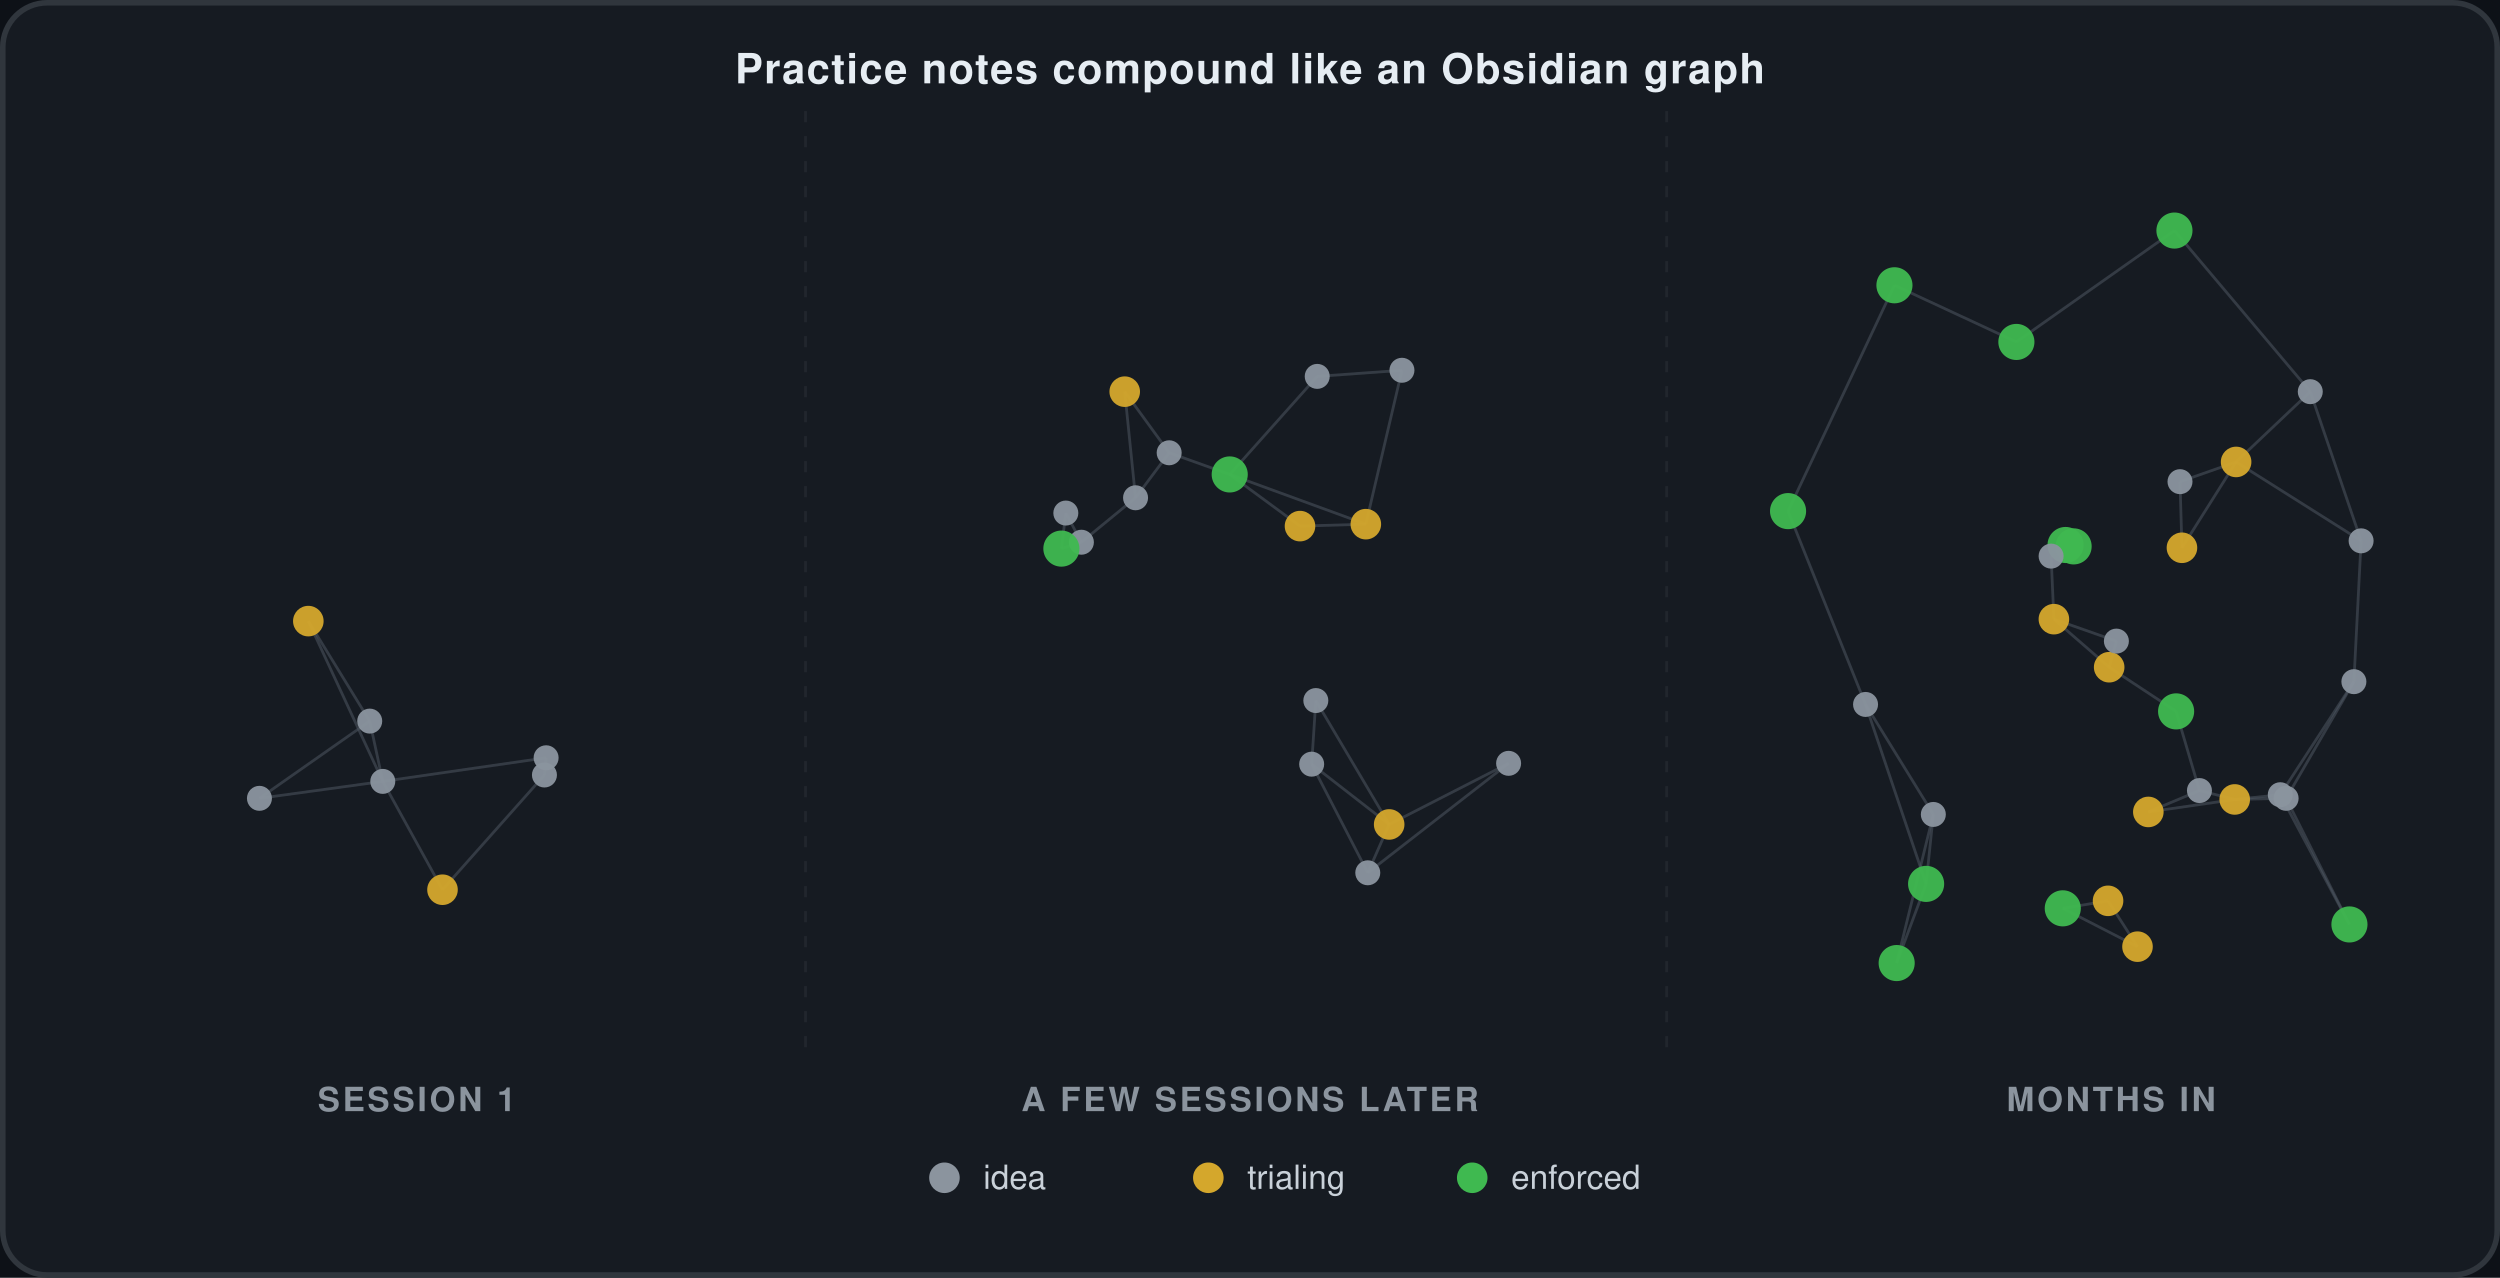
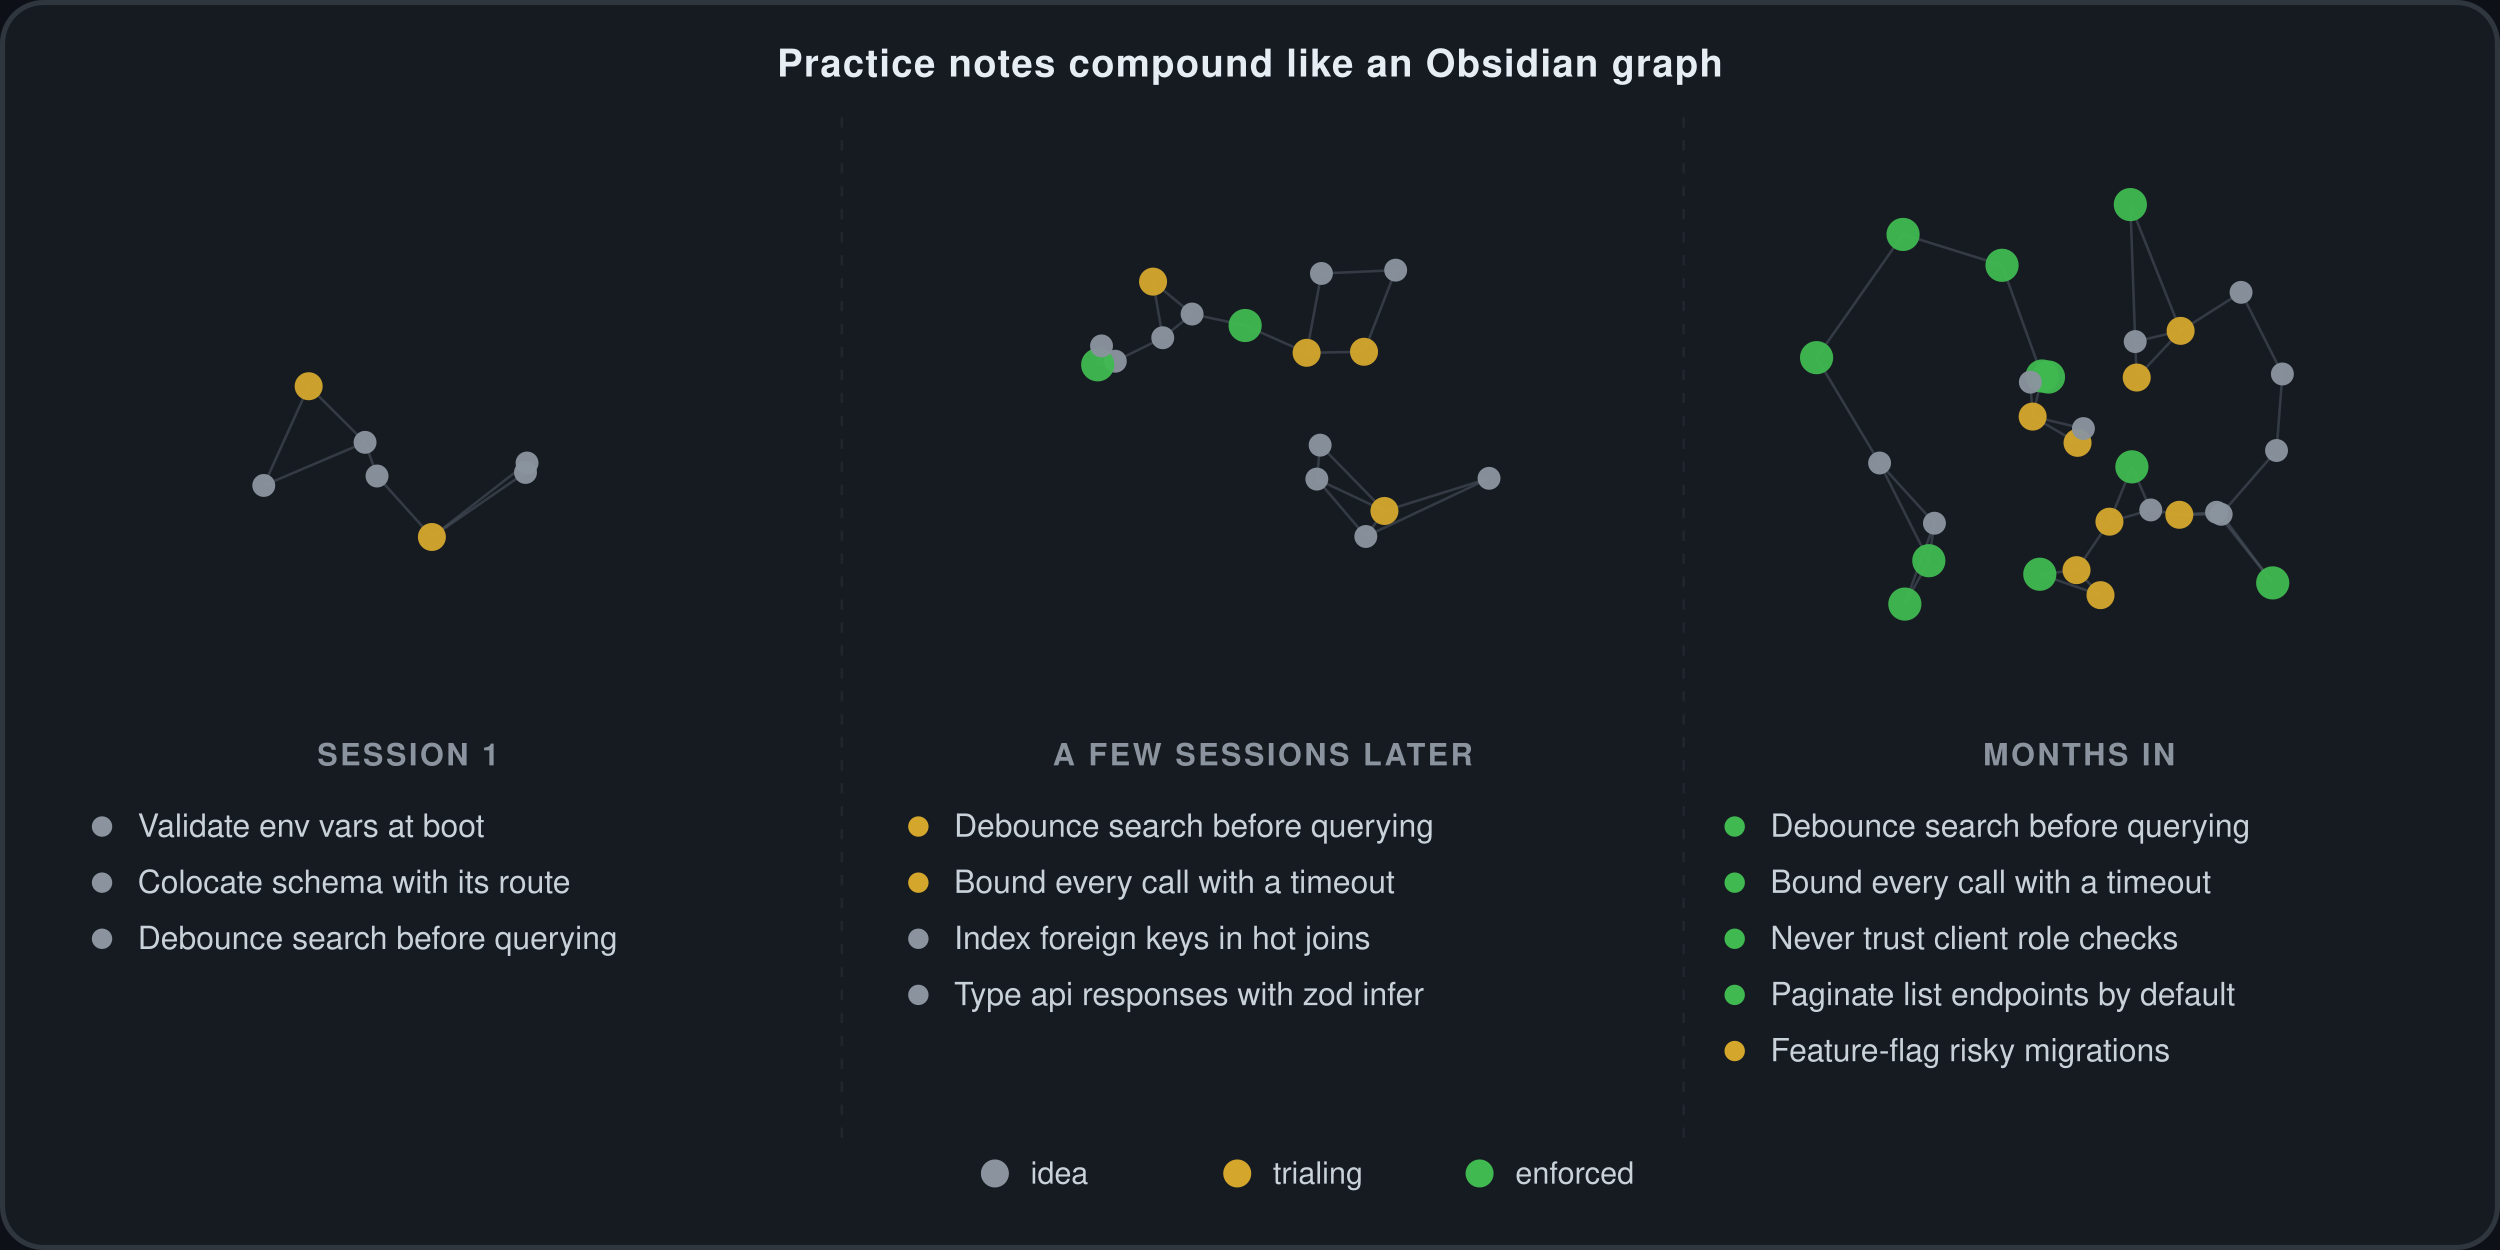
- <svg xmlns="http://www.w3.org/2000/svg" viewBox="0 0 900 460" font-family="-apple-system, BlinkMacSystemFont, 'Segoe UI', Helvetica, Arial, sans-serif">
-   <rect x="0" y="0" width="900" height="460" fill="#0d1117" />
-   <rect x="1" y="1" width="898" height="458" rx="16" fill="#161b22" stroke="#30363d" stroke-width="2" />
-   <line x1="290" y1="40" x2="290" y2="380" stroke="#21262d" stroke-width="1" stroke-dasharray="4,5" />
-   <line x1="600" y1="40" x2="600" y2="380" stroke="#21262d" stroke-width="1" stroke-dasharray="4,5" />
-   <line x1="137.8" y1="281.3" x2="196.6" y2="272.8" stroke="#4d5561" stroke-width="1" opacity="0.55" />
-   <line x1="137.8" y1="281.3" x2="133.1" y2="259.6" stroke="#4d5561" stroke-width="1" opacity="0.55" />
-   <line x1="137.8" y1="281.3" x2="93.4" y2="287.4" stroke="#4d5561" stroke-width="1" opacity="0.55" />
-   <line x1="137.8" y1="281.3" x2="159.3" y2="320.3" stroke="#4d5561" stroke-width="1" opacity="0.55" />
-   <line x1="137.8" y1="281.3" x2="111.0" y2="223.6" stroke="#4d5561" stroke-width="1" opacity="0.55" />
-   <line x1="196.0" y1="279.0" x2="196.6" y2="272.8" stroke="#4d5561" stroke-width="1" opacity="0.55" />
-   <line x1="196.0" y1="279.0" x2="159.3" y2="320.3" stroke="#4d5561" stroke-width="1" opacity="0.55" />
-   <line x1="133.1" y1="259.6" x2="93.4" y2="287.4" stroke="#4d5561" stroke-width="1" opacity="0.55" />
-   <line x1="133.1" y1="259.6" x2="111.0" y2="223.6" stroke="#4d5561" stroke-width="1" opacity="0.55" />
-   <line x1="543.1" y1="274.8" x2="500.1" y2="296.8" stroke="#4d5561" stroke-width="1" opacity="0.55" />
-   <line x1="543.1" y1="274.8" x2="492.4" y2="314.2" stroke="#4d5561" stroke-width="1" opacity="0.55" />
-   <line x1="472.2" y1="275.1" x2="473.7" y2="252.2" stroke="#4d5561" stroke-width="1" opacity="0.55" />
-   <line x1="472.2" y1="275.1" x2="500.1" y2="296.8" stroke="#4d5561" stroke-width="1" opacity="0.55" />
-   <line x1="472.2" y1="275.1" x2="492.4" y2="314.2" stroke="#4d5561" stroke-width="1" opacity="0.55" />
-   <line x1="468.0" y1="189.4" x2="442.7" y2="170.8" stroke="#4d5561" stroke-width="1" opacity="0.55" />
-   <line x1="468.0" y1="189.4" x2="491.7" y2="188.7" stroke="#4d5561" stroke-width="1" opacity="0.55" />
-   <line x1="408.8" y1="179.2" x2="420.9" y2="163.0" stroke="#4d5561" stroke-width="1" opacity="0.55" />
-   <line x1="408.8" y1="179.2" x2="389.3" y2="195.2" stroke="#4d5561" stroke-width="1" opacity="0.55" />
-   <line x1="408.8" y1="179.2" x2="404.9" y2="141.0" stroke="#4d5561" stroke-width="1" opacity="0.55" />
-   <line x1="473.7" y1="252.2" x2="500.1" y2="296.8" stroke="#4d5561" stroke-width="1" opacity="0.55" />
-   <line x1="420.9" y1="163.0" x2="442.7" y2="170.8" stroke="#4d5561" stroke-width="1" opacity="0.55" />
-   <line x1="420.9" y1="163.0" x2="404.9" y2="141.0" stroke="#4d5561" stroke-width="1" opacity="0.55" />
-   <line x1="389.3" y1="195.2" x2="382.1" y2="197.5" stroke="#4d5561" stroke-width="1" opacity="0.55" />
-   <line x1="389.3" y1="195.2" x2="383.7" y2="184.7" stroke="#4d5561" stroke-width="1" opacity="0.55" />
-   <line x1="474.2" y1="135.5" x2="442.7" y2="170.8" stroke="#4d5561" stroke-width="1" opacity="0.55" />
-   <line x1="474.2" y1="135.5" x2="504.7" y2="133.3" stroke="#4d5561" stroke-width="1" opacity="0.55" />
-   <line x1="382.1" y1="197.5" x2="383.7" y2="184.7" stroke="#4d5561" stroke-width="1" opacity="0.55" />
-   <line x1="442.7" y1="170.8" x2="491.7" y2="188.7" stroke="#4d5561" stroke-width="1" opacity="0.55" />
-   <line x1="500.1" y1="296.8" x2="492.4" y2="314.2" stroke="#4d5561" stroke-width="1" opacity="0.55" />
-   <line x1="491.7" y1="188.7" x2="504.7" y2="133.3" stroke="#4d5561" stroke-width="1" opacity="0.55" />
-   <line x1="743.6" y1="196.2" x2="746.5" y2="196.7" stroke="#4d5561" stroke-width="1" opacity="0.55" />
-   <line x1="743.6" y1="196.2" x2="738.4" y2="200.2" stroke="#4d5561" stroke-width="1" opacity="0.55" />
-   <line x1="682.0" y1="102.7" x2="643.7" y2="184.0" stroke="#4d5561" stroke-width="1" opacity="0.55" />
-   <line x1="682.0" y1="102.7" x2="725.9" y2="123.1" stroke="#4d5561" stroke-width="1" opacity="0.55" />
-   <line x1="742.6" y1="327.0" x2="769.5" y2="340.8" stroke="#4d5561" stroke-width="1" opacity="0.55" />
-   <line x1="742.6" y1="327.0" x2="758.9" y2="324.3" stroke="#4d5561" stroke-width="1" opacity="0.55" />
-   <line x1="847.4" y1="245.4" x2="823.0" y2="287.4" stroke="#4d5561" stroke-width="1" opacity="0.55" />
-   <line x1="847.4" y1="245.4" x2="820.9" y2="286.1" stroke="#4d5561" stroke-width="1" opacity="0.55" />
-   <line x1="847.4" y1="245.4" x2="850.0" y2="194.7" stroke="#4d5561" stroke-width="1" opacity="0.55" />
-   <line x1="783.4" y1="256.1" x2="791.8" y2="284.6" stroke="#4d5561" stroke-width="1" opacity="0.55" />
-   <line x1="783.4" y1="256.1" x2="759.3" y2="240.2" stroke="#4d5561" stroke-width="1" opacity="0.55" />
-   <line x1="804.5" y1="287.8" x2="791.8" y2="284.6" stroke="#4d5561" stroke-width="1" opacity="0.55" />
-   <line x1="804.5" y1="287.8" x2="773.4" y2="292.3" stroke="#4d5561" stroke-width="1" opacity="0.55" />
-   <line x1="804.5" y1="287.8" x2="823.0" y2="287.4" stroke="#4d5561" stroke-width="1" opacity="0.55" />
-   <line x1="804.5" y1="287.8" x2="820.9" y2="286.1" stroke="#4d5561" stroke-width="1" opacity="0.55" />
-   <line x1="785.5" y1="197.2" x2="805.0" y2="166.3" stroke="#4d5561" stroke-width="1" opacity="0.55" />
-   <line x1="785.5" y1="197.2" x2="784.8" y2="173.4" stroke="#4d5561" stroke-width="1" opacity="0.55" />
-   <line x1="643.7" y1="184.0" x2="671.6" y2="253.6" stroke="#4d5561" stroke-width="1" opacity="0.55" />
-   <line x1="805.0" y1="166.3" x2="831.7" y2="141.0" stroke="#4d5561" stroke-width="1" opacity="0.55" />
-   <line x1="805.0" y1="166.3" x2="784.8" y2="173.4" stroke="#4d5561" stroke-width="1" opacity="0.55" />
-   <line x1="805.0" y1="166.3" x2="850.0" y2="194.7" stroke="#4d5561" stroke-width="1" opacity="0.55" />
-   <line x1="682.8" y1="346.7" x2="693.4" y2="318.2" stroke="#4d5561" stroke-width="1" opacity="0.55" />
-   <line x1="682.8" y1="346.7" x2="696.0" y2="293.2" stroke="#4d5561" stroke-width="1" opacity="0.55" />
-   <line x1="791.8" y1="284.6" x2="773.4" y2="292.3" stroke="#4d5561" stroke-width="1" opacity="0.55" />
-   <line x1="769.5" y1="340.8" x2="758.9" y2="324.3" stroke="#4d5561" stroke-width="1" opacity="0.55" />
-   <line x1="759.3" y1="240.2" x2="761.9" y2="230.8" stroke="#4d5561" stroke-width="1" opacity="0.55" />
-   <line x1="759.3" y1="240.2" x2="739.4" y2="222.9" stroke="#4d5561" stroke-width="1" opacity="0.55" />
-   <line x1="693.4" y1="318.2" x2="696.0" y2="293.2" stroke="#4d5561" stroke-width="1" opacity="0.55" />
-   <line x1="693.4" y1="318.2" x2="671.6" y2="253.6" stroke="#4d5561" stroke-width="1" opacity="0.55" />
-   <line x1="725.9" y1="123.1" x2="782.8" y2="83.0" stroke="#4d5561" stroke-width="1" opacity="0.55" />
-   <line x1="746.5" y1="196.7" x2="738.4" y2="200.2" stroke="#4d5561" stroke-width="1" opacity="0.55" />
-   <line x1="782.8" y1="83.0" x2="831.7" y2="141.0" stroke="#4d5561" stroke-width="1" opacity="0.55" />
-   <line x1="696.0" y1="293.2" x2="671.6" y2="253.6" stroke="#4d5561" stroke-width="1" opacity="0.55" />
-   <line x1="738.4" y1="200.2" x2="739.4" y2="222.9" stroke="#4d5561" stroke-width="1" opacity="0.55" />
-   <line x1="761.9" y1="230.8" x2="739.4" y2="222.9" stroke="#4d5561" stroke-width="1" opacity="0.55" />
-   <line x1="823.0" y1="287.4" x2="845.8" y2="332.8" stroke="#4d5561" stroke-width="1" opacity="0.55" />
-   <line x1="823.0" y1="287.4" x2="820.9" y2="286.1" stroke="#4d5561" stroke-width="1" opacity="0.55" />
-   <line x1="831.7" y1="141.0" x2="850.0" y2="194.7" stroke="#4d5561" stroke-width="1" opacity="0.55" />
-   <line x1="845.8" y1="332.8" x2="820.9" y2="286.1" stroke="#4d5561" stroke-width="1" opacity="0.55" />
-   <circle cx="137.8" cy="281.3" r="4.5" fill="#8b949e" opacity="0.95" />
-   <circle cx="196.0" cy="279.0" r="4.5" fill="#8b949e" opacity="0.95" />
-   <circle cx="196.6" cy="272.8" r="4.5" fill="#8b949e" opacity="0.95" />
-   <circle cx="133.1" cy="259.6" r="4.5" fill="#8b949e" opacity="0.95" />
-   <circle cx="93.4" cy="287.4" r="4.5" fill="#8b949e" opacity="0.95" />
-   <circle cx="159.3" cy="320.3" r="5.5" fill="#d4a72c" opacity="0.95" />
-   <circle cx="111.0" cy="223.6" r="5.5" fill="#d4a72c" opacity="0.95" />
-   <circle cx="543.1" cy="274.8" r="4.5" fill="#8b949e" opacity="0.95" />
-   <circle cx="472.2" cy="275.1" r="4.5" fill="#8b949e" opacity="0.95" />
-   <circle cx="468.0" cy="189.4" r="5.5" fill="#d4a72c" opacity="0.95" />
-   <circle cx="408.8" cy="179.2" r="4.5" fill="#8b949e" opacity="0.95" />
-   <circle cx="473.7" cy="252.2" r="4.5" fill="#8b949e" opacity="0.95" />
-   <circle cx="420.9" cy="163.0" r="4.5" fill="#8b949e" opacity="0.95" />
-   <circle cx="389.3" cy="195.2" r="4.5" fill="#8b949e" opacity="0.95" />
-   <circle cx="474.2" cy="135.5" r="4.5" fill="#8b949e" opacity="0.95" />
-   <circle cx="382.1" cy="197.5" r="6.5" fill="#3fb950" opacity="0.95" />
-   <circle cx="442.7" cy="170.8" r="6.5" fill="#3fb950" opacity="0.95" />
-   <circle cx="500.1" cy="296.8" r="5.5" fill="#d4a72c" opacity="0.95" />
-   <circle cx="492.4" cy="314.2" r="4.5" fill="#8b949e" opacity="0.95" />
-   <circle cx="404.9" cy="141.0" r="5.5" fill="#d4a72c" opacity="0.95" />
-   <circle cx="491.7" cy="188.7" r="5.5" fill="#d4a72c" opacity="0.95" />
-   <circle cx="383.7" cy="184.7" r="4.5" fill="#8b949e" opacity="0.95" />
-   <circle cx="504.7" cy="133.3" r="4.5" fill="#8b949e" opacity="0.95" />
-   <circle cx="743.6" cy="196.2" r="6.5" fill="#3fb950" opacity="0.95" />
-   <circle cx="682.0" cy="102.7" r="6.5" fill="#3fb950" opacity="0.95" />
-   <circle cx="742.6" cy="327.0" r="6.5" fill="#3fb950" opacity="0.95" />
-   <circle cx="847.4" cy="245.4" r="4.5" fill="#8b949e" opacity="0.95" />
-   <circle cx="783.4" cy="256.1" r="6.5" fill="#3fb950" opacity="0.95" />
-   <circle cx="804.5" cy="287.8" r="5.5" fill="#d4a72c" opacity="0.95" />
-   <circle cx="785.5" cy="197.2" r="5.5" fill="#d4a72c" opacity="0.95" />
-   <circle cx="643.7" cy="184.0" r="6.5" fill="#3fb950" opacity="0.95" />
-   <circle cx="805.0" cy="166.3" r="5.5" fill="#d4a72c" opacity="0.95" />
-   <circle cx="682.8" cy="346.7" r="6.5" fill="#3fb950" opacity="0.95" />
-   <circle cx="791.8" cy="284.6" r="4.5" fill="#8b949e" opacity="0.95" />
-   <circle cx="769.5" cy="340.8" r="5.5" fill="#d4a72c" opacity="0.95" />
-   <circle cx="759.3" cy="240.2" r="5.5" fill="#d4a72c" opacity="0.95" />
-   <circle cx="693.4" cy="318.2" r="6.5" fill="#3fb950" opacity="0.95" />
-   <circle cx="725.9" cy="123.1" r="6.5" fill="#3fb950" opacity="0.95" />
-   <circle cx="746.5" cy="196.7" r="6.5" fill="#3fb950" opacity="0.95" />
-   <circle cx="782.8" cy="83.0" r="6.5" fill="#3fb950" opacity="0.95" />
-   <circle cx="696.0" cy="293.2" r="4.5" fill="#8b949e" opacity="0.95" />
-   <circle cx="738.4" cy="200.2" r="4.5" fill="#8b949e" opacity="0.95" />
-   <circle cx="773.4" cy="292.3" r="5.5" fill="#d4a72c" opacity="0.95" />
-   <circle cx="761.9" cy="230.8" r="4.5" fill="#8b949e" opacity="0.95" />
-   <circle cx="823.0" cy="287.4" r="4.5" fill="#8b949e" opacity="0.95" />
-   <circle cx="831.7" cy="141.0" r="4.5" fill="#8b949e" opacity="0.95" />
-   <circle cx="758.9" cy="324.3" r="5.5" fill="#d4a72c" opacity="0.95" />
-   <circle cx="845.8" cy="332.8" r="6.5" fill="#3fb950" opacity="0.95" />
-   <circle cx="671.6" cy="253.6" r="4.5" fill="#8b949e" opacity="0.95" />
-   <circle cx="820.9" cy="286.1" r="4.5" fill="#8b949e" opacity="0.95" />
-   <circle cx="784.8" cy="173.4" r="4.5" fill="#8b949e" opacity="0.95" />
-   <circle cx="850.0" cy="194.7" r="4.5" fill="#8b949e" opacity="0.95" />
-   <circle cx="739.4" cy="222.9" r="5.5" fill="#d4a72c" opacity="0.95" />
-   <text x="150" y="400" text-anchor="middle" font-size="12" font-weight="700" letter-spacing="1" fill="#8b949e">SESSION 1</text>
-   <text x="450" y="400" text-anchor="middle" font-size="12" font-weight="700" letter-spacing="1" fill="#8b949e">A FEW SESSIONS LATER</text>
-   <text x="760" y="400" text-anchor="middle" font-size="12" font-weight="700" letter-spacing="1" fill="#8b949e">MONTHS IN</text>
-   <text x="450" y="30" text-anchor="middle" font-size="15" font-weight="700" letter-spacing="0.5" fill="#e6edf3">Practice notes compound like an Obsidian graph</text>
-   <circle cx="340" cy="424" r="5.5" fill="#8b949e" />
-   <text x="354" y="428" font-size="12" fill="#c9d1d9">idea</text>
-   <circle cx="435" cy="424" r="5.5" fill="#d4a72c" />
-   <text x="449" y="428" font-size="12" fill="#c9d1d9">trialing</text>
-   <circle cx="530" cy="424" r="5.5" fill="#3fb950" />
-   <text x="544" y="428" font-size="12" fill="#c9d1d9">enforced</text>
+ <svg xmlns="http://www.w3.org/2000/svg" viewBox="0 0 980 490" font-family="-apple-system, BlinkMacSystemFont, 'Segoe UI', Helvetica, Arial, sans-serif">
+   <rect x="0" y="0" width="980" height="490" fill="#0d1117" />
+   <rect x="1" y="1" width="978" height="488" rx="16" fill="#161b22" stroke="#30363d" stroke-width="2" />
+   <line x1="330" y1="46" x2="330" y2="450" stroke="#21262d" stroke-width="1" stroke-dasharray="4,5" />
+   <line x1="660" y1="46" x2="660" y2="450" stroke="#21262d" stroke-width="1" stroke-dasharray="4,5" />
+   <line x1="147.8" y1="186.6" x2="143.1" y2="173.4" stroke="#4d5561" stroke-width="1" opacity="0.55" />
+   <line x1="147.8" y1="186.6" x2="169.3" y2="210.5" stroke="#4d5561" stroke-width="1" opacity="0.55" />
+   <line x1="206.0" y1="185.2" x2="206.6" y2="181.5" stroke="#4d5561" stroke-width="1" opacity="0.55" />
+   <line x1="206.0" y1="185.2" x2="169.3" y2="210.5" stroke="#4d5561" stroke-width="1" opacity="0.55" />
+   <line x1="206.6" y1="181.5" x2="169.3" y2="210.5" stroke="#4d5561" stroke-width="1" opacity="0.55" />
+   <line x1="143.1" y1="173.4" x2="103.4" y2="190.3" stroke="#4d5561" stroke-width="1" opacity="0.55" />
+   <line x1="143.1" y1="173.4" x2="121.0" y2="151.4" stroke="#4d5561" stroke-width="1" opacity="0.55" />
+   <line x1="103.4" y1="190.3" x2="121.0" y2="151.4" stroke="#4d5561" stroke-width="1" opacity="0.55" />
+   <line x1="583.7" y1="187.5" x2="542.7" y2="200.3" stroke="#4d5561" stroke-width="1" opacity="0.55" />
+   <line x1="583.7" y1="187.5" x2="535.4" y2="210.3" stroke="#4d5561" stroke-width="1" opacity="0.55" />
+   <line x1="516.2" y1="187.8" x2="517.5" y2="174.5" stroke="#4d5561" stroke-width="1" opacity="0.55" />
+   <line x1="516.2" y1="187.8" x2="542.7" y2="200.3" stroke="#4d5561" stroke-width="1" opacity="0.55" />
+   <line x1="516.2" y1="187.8" x2="535.4" y2="210.3" stroke="#4d5561" stroke-width="1" opacity="0.55" />
+   <line x1="512.2" y1="138.3" x2="518.0" y2="107.2" stroke="#4d5561" stroke-width="1" opacity="0.55" />
+   <line x1="512.2" y1="138.3" x2="488.1" y2="127.6" stroke="#4d5561" stroke-width="1" opacity="0.55" />
+   <line x1="512.2" y1="138.3" x2="534.7" y2="137.9" stroke="#4d5561" stroke-width="1" opacity="0.55" />
+   <line x1="455.8" y1="132.4" x2="467.3" y2="123.1" stroke="#4d5561" stroke-width="1" opacity="0.55" />
+   <line x1="455.8" y1="132.4" x2="437.2" y2="141.6" stroke="#4d5561" stroke-width="1" opacity="0.55" />
+   <line x1="455.8" y1="132.4" x2="452.0" y2="110.4" stroke="#4d5561" stroke-width="1" opacity="0.55" />
+   <line x1="517.5" y1="174.5" x2="542.7" y2="200.3" stroke="#4d5561" stroke-width="1" opacity="0.55" />
+   <line x1="467.3" y1="123.1" x2="488.1" y2="127.6" stroke="#4d5561" stroke-width="1" opacity="0.55" />
+   <line x1="467.3" y1="123.1" x2="452.0" y2="110.4" stroke="#4d5561" stroke-width="1" opacity="0.55" />
+   <line x1="437.2" y1="141.6" x2="430.3" y2="143.0" stroke="#4d5561" stroke-width="1" opacity="0.55" />
+   <line x1="437.2" y1="141.6" x2="431.8" y2="135.6" stroke="#4d5561" stroke-width="1" opacity="0.55" />
+   <line x1="518.0" y1="107.2" x2="547.1" y2="105.9" stroke="#4d5561" stroke-width="1" opacity="0.55" />
+   <line x1="430.3" y1="143.0" x2="431.8" y2="135.6" stroke="#4d5561" stroke-width="1" opacity="0.55" />
+   <line x1="542.7" y1="200.3" x2="535.4" y2="210.3" stroke="#4d5561" stroke-width="1" opacity="0.55" />
+   <line x1="534.7" y1="137.9" x2="547.1" y2="105.9" stroke="#4d5561" stroke-width="1" opacity="0.55" />
+   <line x1="800.5" y1="147.4" x2="784.8" y2="104.0" stroke="#4d5561" stroke-width="1" opacity="0.55" />
+   <line x1="800.5" y1="147.4" x2="803.0" y2="147.8" stroke="#4d5561" stroke-width="1" opacity="0.55" />
+   <line x1="800.5" y1="147.4" x2="795.9" y2="149.8" stroke="#4d5561" stroke-width="1" opacity="0.55" />
+   <line x1="800.5" y1="147.4" x2="796.8" y2="163.3" stroke="#4d5561" stroke-width="1" opacity="0.55" />
+   <line x1="746.0" y1="91.9" x2="712.1" y2="140.2" stroke="#4d5561" stroke-width="1" opacity="0.55" />
+   <line x1="746.0" y1="91.9" x2="784.8" y2="104.0" stroke="#4d5561" stroke-width="1" opacity="0.55" />
+   <line x1="799.6" y1="225.1" x2="823.4" y2="233.3" stroke="#4d5561" stroke-width="1" opacity="0.55" />
+   <line x1="799.6" y1="225.1" x2="814.0" y2="223.5" stroke="#4d5561" stroke-width="1" opacity="0.55" />
+   <line x1="892.4" y1="176.6" x2="870.7" y2="201.6" stroke="#4d5561" stroke-width="1" opacity="0.55" />
+   <line x1="892.4" y1="176.6" x2="894.7" y2="146.6" stroke="#4d5561" stroke-width="1" opacity="0.55" />
+   <line x1="835.7" y1="183.0" x2="843.1" y2="199.9" stroke="#4d5561" stroke-width="1" opacity="0.55" />
+   <line x1="835.7" y1="183.0" x2="826.9" y2="204.5" stroke="#4d5561" stroke-width="1" opacity="0.55" />
+   <line x1="854.3" y1="201.8" x2="843.1" y2="199.9" stroke="#4d5561" stroke-width="1" opacity="0.55" />
+   <line x1="854.3" y1="201.8" x2="870.7" y2="201.6" stroke="#4d5561" stroke-width="1" opacity="0.55" />
+   <line x1="854.3" y1="201.8" x2="868.9" y2="200.8" stroke="#4d5561" stroke-width="1" opacity="0.55" />
+   <line x1="837.6" y1="148.0" x2="854.8" y2="129.7" stroke="#4d5561" stroke-width="1" opacity="0.55" />
+   <line x1="837.6" y1="148.0" x2="837.0" y2="133.9" stroke="#4d5561" stroke-width="1" opacity="0.55" />
+   <line x1="712.1" y1="140.2" x2="736.8" y2="181.5" stroke="#4d5561" stroke-width="1" opacity="0.55" />
+   <line x1="854.8" y1="129.7" x2="835.1" y2="80.2" stroke="#4d5561" stroke-width="1" opacity="0.55" />
+   <line x1="854.8" y1="129.7" x2="878.5" y2="114.6" stroke="#4d5561" stroke-width="1" opacity="0.55" />
+   <line x1="854.8" y1="129.7" x2="837.0" y2="133.9" stroke="#4d5561" stroke-width="1" opacity="0.55" />
+   <line x1="746.7" y1="236.8" x2="756.1" y2="219.8" stroke="#4d5561" stroke-width="1" opacity="0.55" />
+   <line x1="746.7" y1="236.8" x2="758.3" y2="205.1" stroke="#4d5561" stroke-width="1" opacity="0.55" />
+   <line x1="843.1" y1="199.9" x2="826.9" y2="204.5" stroke="#4d5561" stroke-width="1" opacity="0.55" />
+   <line x1="823.4" y1="233.3" x2="814.0" y2="223.5" stroke="#4d5561" stroke-width="1" opacity="0.55" />
+   <line x1="814.4" y1="173.6" x2="816.7" y2="168.0" stroke="#4d5561" stroke-width="1" opacity="0.55" />
+   <line x1="814.4" y1="173.6" x2="796.8" y2="163.3" stroke="#4d5561" stroke-width="1" opacity="0.55" />
+   <line x1="756.1" y1="219.8" x2="758.3" y2="205.1" stroke="#4d5561" stroke-width="1" opacity="0.55" />
+   <line x1="756.1" y1="219.8" x2="736.8" y2="181.5" stroke="#4d5561" stroke-width="1" opacity="0.55" />
+   <line x1="803.0" y1="147.8" x2="795.9" y2="149.8" stroke="#4d5561" stroke-width="1" opacity="0.55" />
+   <line x1="835.1" y1="80.2" x2="837.0" y2="133.9" stroke="#4d5561" stroke-width="1" opacity="0.55" />
+   <line x1="758.3" y1="205.1" x2="736.8" y2="181.5" stroke="#4d5561" stroke-width="1" opacity="0.55" />
+   <line x1="795.9" y1="149.8" x2="796.8" y2="163.3" stroke="#4d5561" stroke-width="1" opacity="0.55" />
+   <line x1="826.9" y1="204.5" x2="814.0" y2="223.5" stroke="#4d5561" stroke-width="1" opacity="0.55" />
+   <line x1="816.7" y1="168.0" x2="796.8" y2="163.3" stroke="#4d5561" stroke-width="1" opacity="0.55" />
+   <line x1="870.7" y1="201.6" x2="890.9" y2="228.5" stroke="#4d5561" stroke-width="1" opacity="0.55" />
+   <line x1="870.7" y1="201.6" x2="868.9" y2="200.8" stroke="#4d5561" stroke-width="1" opacity="0.55" />
+   <line x1="878.5" y1="114.6" x2="894.7" y2="146.6" stroke="#4d5561" stroke-width="1" opacity="0.55" />
+   <line x1="890.9" y1="228.5" x2="868.9" y2="200.8" stroke="#4d5561" stroke-width="1" opacity="0.55" />
+   <circle cx="147.8" cy="186.6" r="4.5" fill="#8b949e" opacity="0.95" />
+   <circle cx="206.0" cy="185.2" r="4.5" fill="#8b949e" opacity="0.95" />
+   <circle cx="206.6" cy="181.5" r="4.5" fill="#8b949e" opacity="0.95" />
+   <circle cx="143.1" cy="173.4" r="4.5" fill="#8b949e" opacity="0.95" />
+   <circle cx="103.4" cy="190.3" r="4.5" fill="#8b949e" opacity="0.95" />
+   <circle cx="169.3" cy="210.5" r="5.5" fill="#d4a72c" opacity="0.95" />
+   <circle cx="121.0" cy="151.4" r="5.5" fill="#d4a72c" opacity="0.95" />
+   <circle cx="583.7" cy="187.5" r="4.5" fill="#8b949e" opacity="0.95" />
+   <circle cx="516.2" cy="187.8" r="4.5" fill="#8b949e" opacity="0.95" />
+   <circle cx="512.2" cy="138.3" r="5.5" fill="#d4a72c" opacity="0.95" />
+   <circle cx="455.8" cy="132.4" r="4.5" fill="#8b949e" opacity="0.95" />
+   <circle cx="517.5" cy="174.5" r="4.5" fill="#8b949e" opacity="0.95" />
+   <circle cx="467.3" cy="123.1" r="4.5" fill="#8b949e" opacity="0.95" />
+   <circle cx="437.2" cy="141.6" r="4.5" fill="#8b949e" opacity="0.95" />
+   <circle cx="518.0" cy="107.2" r="4.5" fill="#8b949e" opacity="0.95" />
+   <circle cx="430.3" cy="143.0" r="6.5" fill="#3fb950" opacity="0.95" />
+   <circle cx="488.1" cy="127.6" r="6.5" fill="#3fb950" opacity="0.95" />
+   <circle cx="542.7" cy="200.3" r="5.5" fill="#d4a72c" opacity="0.95" />
+   <circle cx="535.4" cy="210.3" r="4.5" fill="#8b949e" opacity="0.95" />
+   <circle cx="452.0" cy="110.4" r="5.5" fill="#d4a72c" opacity="0.95" />
+   <circle cx="534.7" cy="137.9" r="5.5" fill="#d4a72c" opacity="0.95" />
+   <circle cx="431.8" cy="135.6" r="4.5" fill="#8b949e" opacity="0.95" />
+   <circle cx="547.1" cy="105.9" r="4.5" fill="#8b949e" opacity="0.95" />
+   <circle cx="800.5" cy="147.4" r="6.5" fill="#3fb950" opacity="0.95" />
+   <circle cx="746.0" cy="91.9" r="6.5" fill="#3fb950" opacity="0.95" />
+   <circle cx="799.6" cy="225.1" r="6.5" fill="#3fb950" opacity="0.95" />
+   <circle cx="892.4" cy="176.6" r="4.5" fill="#8b949e" opacity="0.95" />
+   <circle cx="835.7" cy="183.0" r="6.5" fill="#3fb950" opacity="0.95" />
+   <circle cx="854.3" cy="201.8" r="5.5" fill="#d4a72c" opacity="0.95" />
+   <circle cx="837.6" cy="148.0" r="5.5" fill="#d4a72c" opacity="0.95" />
+   <circle cx="712.1" cy="140.2" r="6.5" fill="#3fb950" opacity="0.95" />
+   <circle cx="854.8" cy="129.7" r="5.5" fill="#d4a72c" opacity="0.95" />
+   <circle cx="746.7" cy="236.8" r="6.5" fill="#3fb950" opacity="0.95" />
+   <circle cx="843.1" cy="199.9" r="4.5" fill="#8b949e" opacity="0.95" />
+   <circle cx="823.4" cy="233.3" r="5.5" fill="#d4a72c" opacity="0.95" />
+   <circle cx="814.4" cy="173.6" r="5.5" fill="#d4a72c" opacity="0.95" />
+   <circle cx="756.1" cy="219.8" r="6.5" fill="#3fb950" opacity="0.95" />
+   <circle cx="784.8" cy="104.0" r="6.5" fill="#3fb950" opacity="0.95" />
+   <circle cx="803.0" cy="147.8" r="6.5" fill="#3fb950" opacity="0.95" />
+   <circle cx="835.1" cy="80.2" r="6.5" fill="#3fb950" opacity="0.95" />
+   <circle cx="758.3" cy="205.1" r="4.5" fill="#8b949e" opacity="0.95" />
+   <circle cx="795.9" cy="149.8" r="4.5" fill="#8b949e" opacity="0.95" />
+   <circle cx="826.9" cy="204.5" r="5.5" fill="#d4a72c" opacity="0.95" />
+   <circle cx="816.7" cy="168.0" r="4.5" fill="#8b949e" opacity="0.95" />
+   <circle cx="870.7" cy="201.6" r="4.5" fill="#8b949e" opacity="0.95" />
+   <circle cx="878.5" cy="114.6" r="4.5" fill="#8b949e" opacity="0.95" />
+   <circle cx="814.0" cy="223.5" r="5.5" fill="#d4a72c" opacity="0.95" />
+   <circle cx="890.9" cy="228.5" r="6.5" fill="#3fb950" opacity="0.95" />
+   <circle cx="736.8" cy="181.5" r="4.5" fill="#8b949e" opacity="0.95" />
+   <circle cx="868.9" cy="200.8" r="4.5" fill="#8b949e" opacity="0.95" />
+   <circle cx="837.0" cy="133.9" r="4.5" fill="#8b949e" opacity="0.95" />
+   <circle cx="894.7" cy="146.6" r="4.5" fill="#8b949e" opacity="0.95" />
+   <circle cx="796.8" cy="163.3" r="5.5" fill="#d4a72c" opacity="0.95" />
+   <text x="160" y="300" text-anchor="middle" font-size="12" font-weight="700" letter-spacing="1" fill="#8b949e">SESSION 1</text>
+   <text x="495" y="300" text-anchor="middle" font-size="12" font-weight="700" letter-spacing="1" fill="#8b949e">A FEW SESSIONS LATER</text>
+   <text x="815" y="300" text-anchor="middle" font-size="12" font-weight="700" letter-spacing="1" fill="#8b949e">MONTHS IN</text>
+   <text x="490" y="30" text-anchor="middle" font-size="15" font-weight="700" letter-spacing="0.5" fill="#e6edf3">Practice notes compound like an Obsidian graph</text>
+   <circle cx="40" cy="324" r="4" fill="#8b949e" />
+   <text x="54" y="328" font-size="12.5" fill="#c9d1d9">Validate env vars at boot</text>
+   <circle cx="40" cy="346" r="4" fill="#8b949e" />
+   <text x="54" y="350" font-size="12.5" fill="#c9d1d9">Colocate schema with its route</text>
+   <circle cx="40" cy="368" r="4" fill="#8b949e" />
+   <text x="54" y="372" font-size="12.5" fill="#c9d1d9">Debounce search before querying</text>
+   <circle cx="360" cy="324" r="4" fill="#d4a72c" />
+   <text x="374" y="328" font-size="12.5" fill="#c9d1d9">Debounce search before querying</text>
+   <circle cx="360" cy="346" r="4" fill="#d4a72c" />
+   <text x="374" y="350" font-size="12.5" fill="#c9d1d9">Bound every call with a timeout</text>
+   <circle cx="360" cy="368" r="4" fill="#8b949e" />
+   <text x="374" y="372" font-size="12.5" fill="#c9d1d9">Index foreign keys in hot joins</text>
+   <circle cx="360" cy="390" r="4" fill="#8b949e" />
+   <text x="374" y="394" font-size="12.5" fill="#c9d1d9">Type api responses with zod infer</text>
+   <circle cx="680" cy="324" r="4" fill="#3fb950" />
+   <text x="694" y="328" font-size="12.5" fill="#c9d1d9">Debounce search before querying</text>
+   <circle cx="680" cy="346" r="4" fill="#3fb950" />
+   <text x="694" y="350" font-size="12.5" fill="#c9d1d9">Bound every call with a timeout</text>
+   <circle cx="680" cy="368" r="4" fill="#3fb950" />
+   <text x="694" y="372" font-size="12.5" fill="#c9d1d9">Never trust client role checks</text>
+   <circle cx="680" cy="390" r="4" fill="#3fb950" />
+   <text x="694" y="394" font-size="12.5" fill="#c9d1d9">Paginate list endpoints by default</text>
+   <circle cx="680" cy="412" r="4" fill="#d4a72c" />
+   <text x="694" y="416" font-size="12.5" fill="#c9d1d9">Feature-flag risky migrations</text>
+   <circle cx="390" cy="460" r="5.5" fill="#8b949e" />
+   <text x="404" y="464" font-size="12" fill="#c9d1d9">idea</text>
+   <circle cx="485" cy="460" r="5.5" fill="#d4a72c" />
+   <text x="499" y="464" font-size="12" fill="#c9d1d9">trialing</text>
+   <circle cx="580" cy="460" r="5.5" fill="#3fb950" />
+   <text x="594" y="464" font-size="12" fill="#c9d1d9">enforced</text>
</svg>
